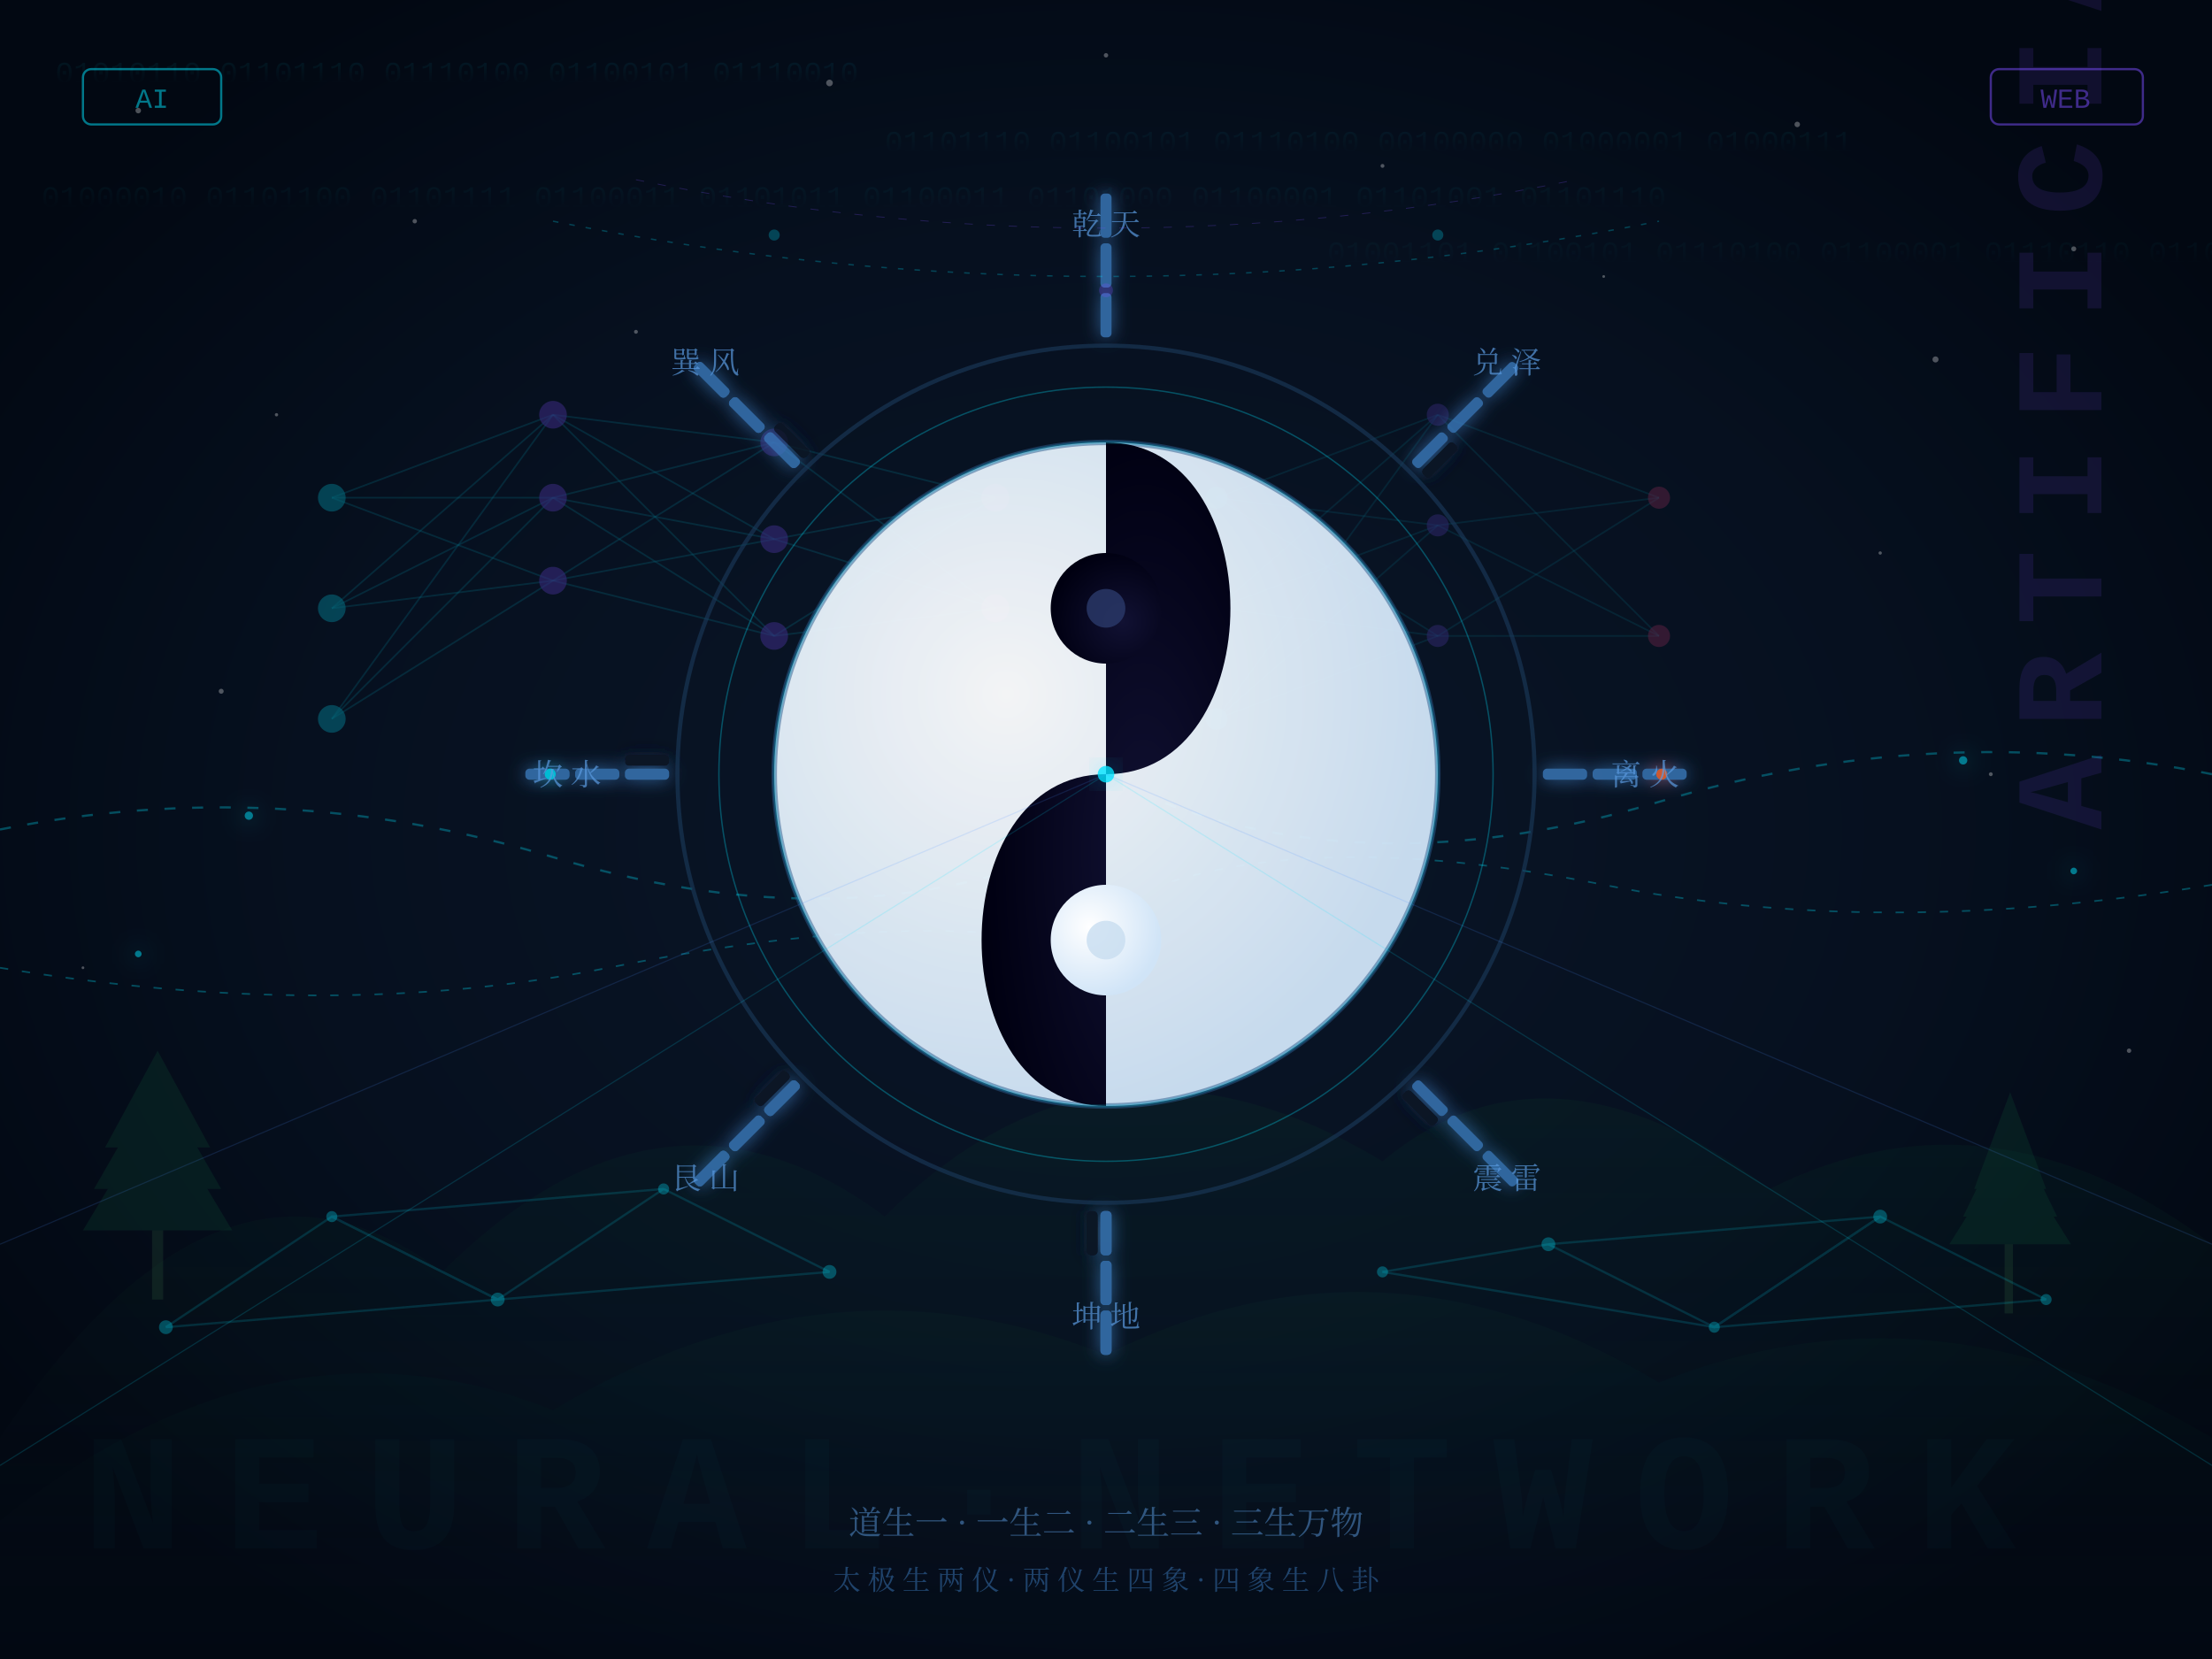
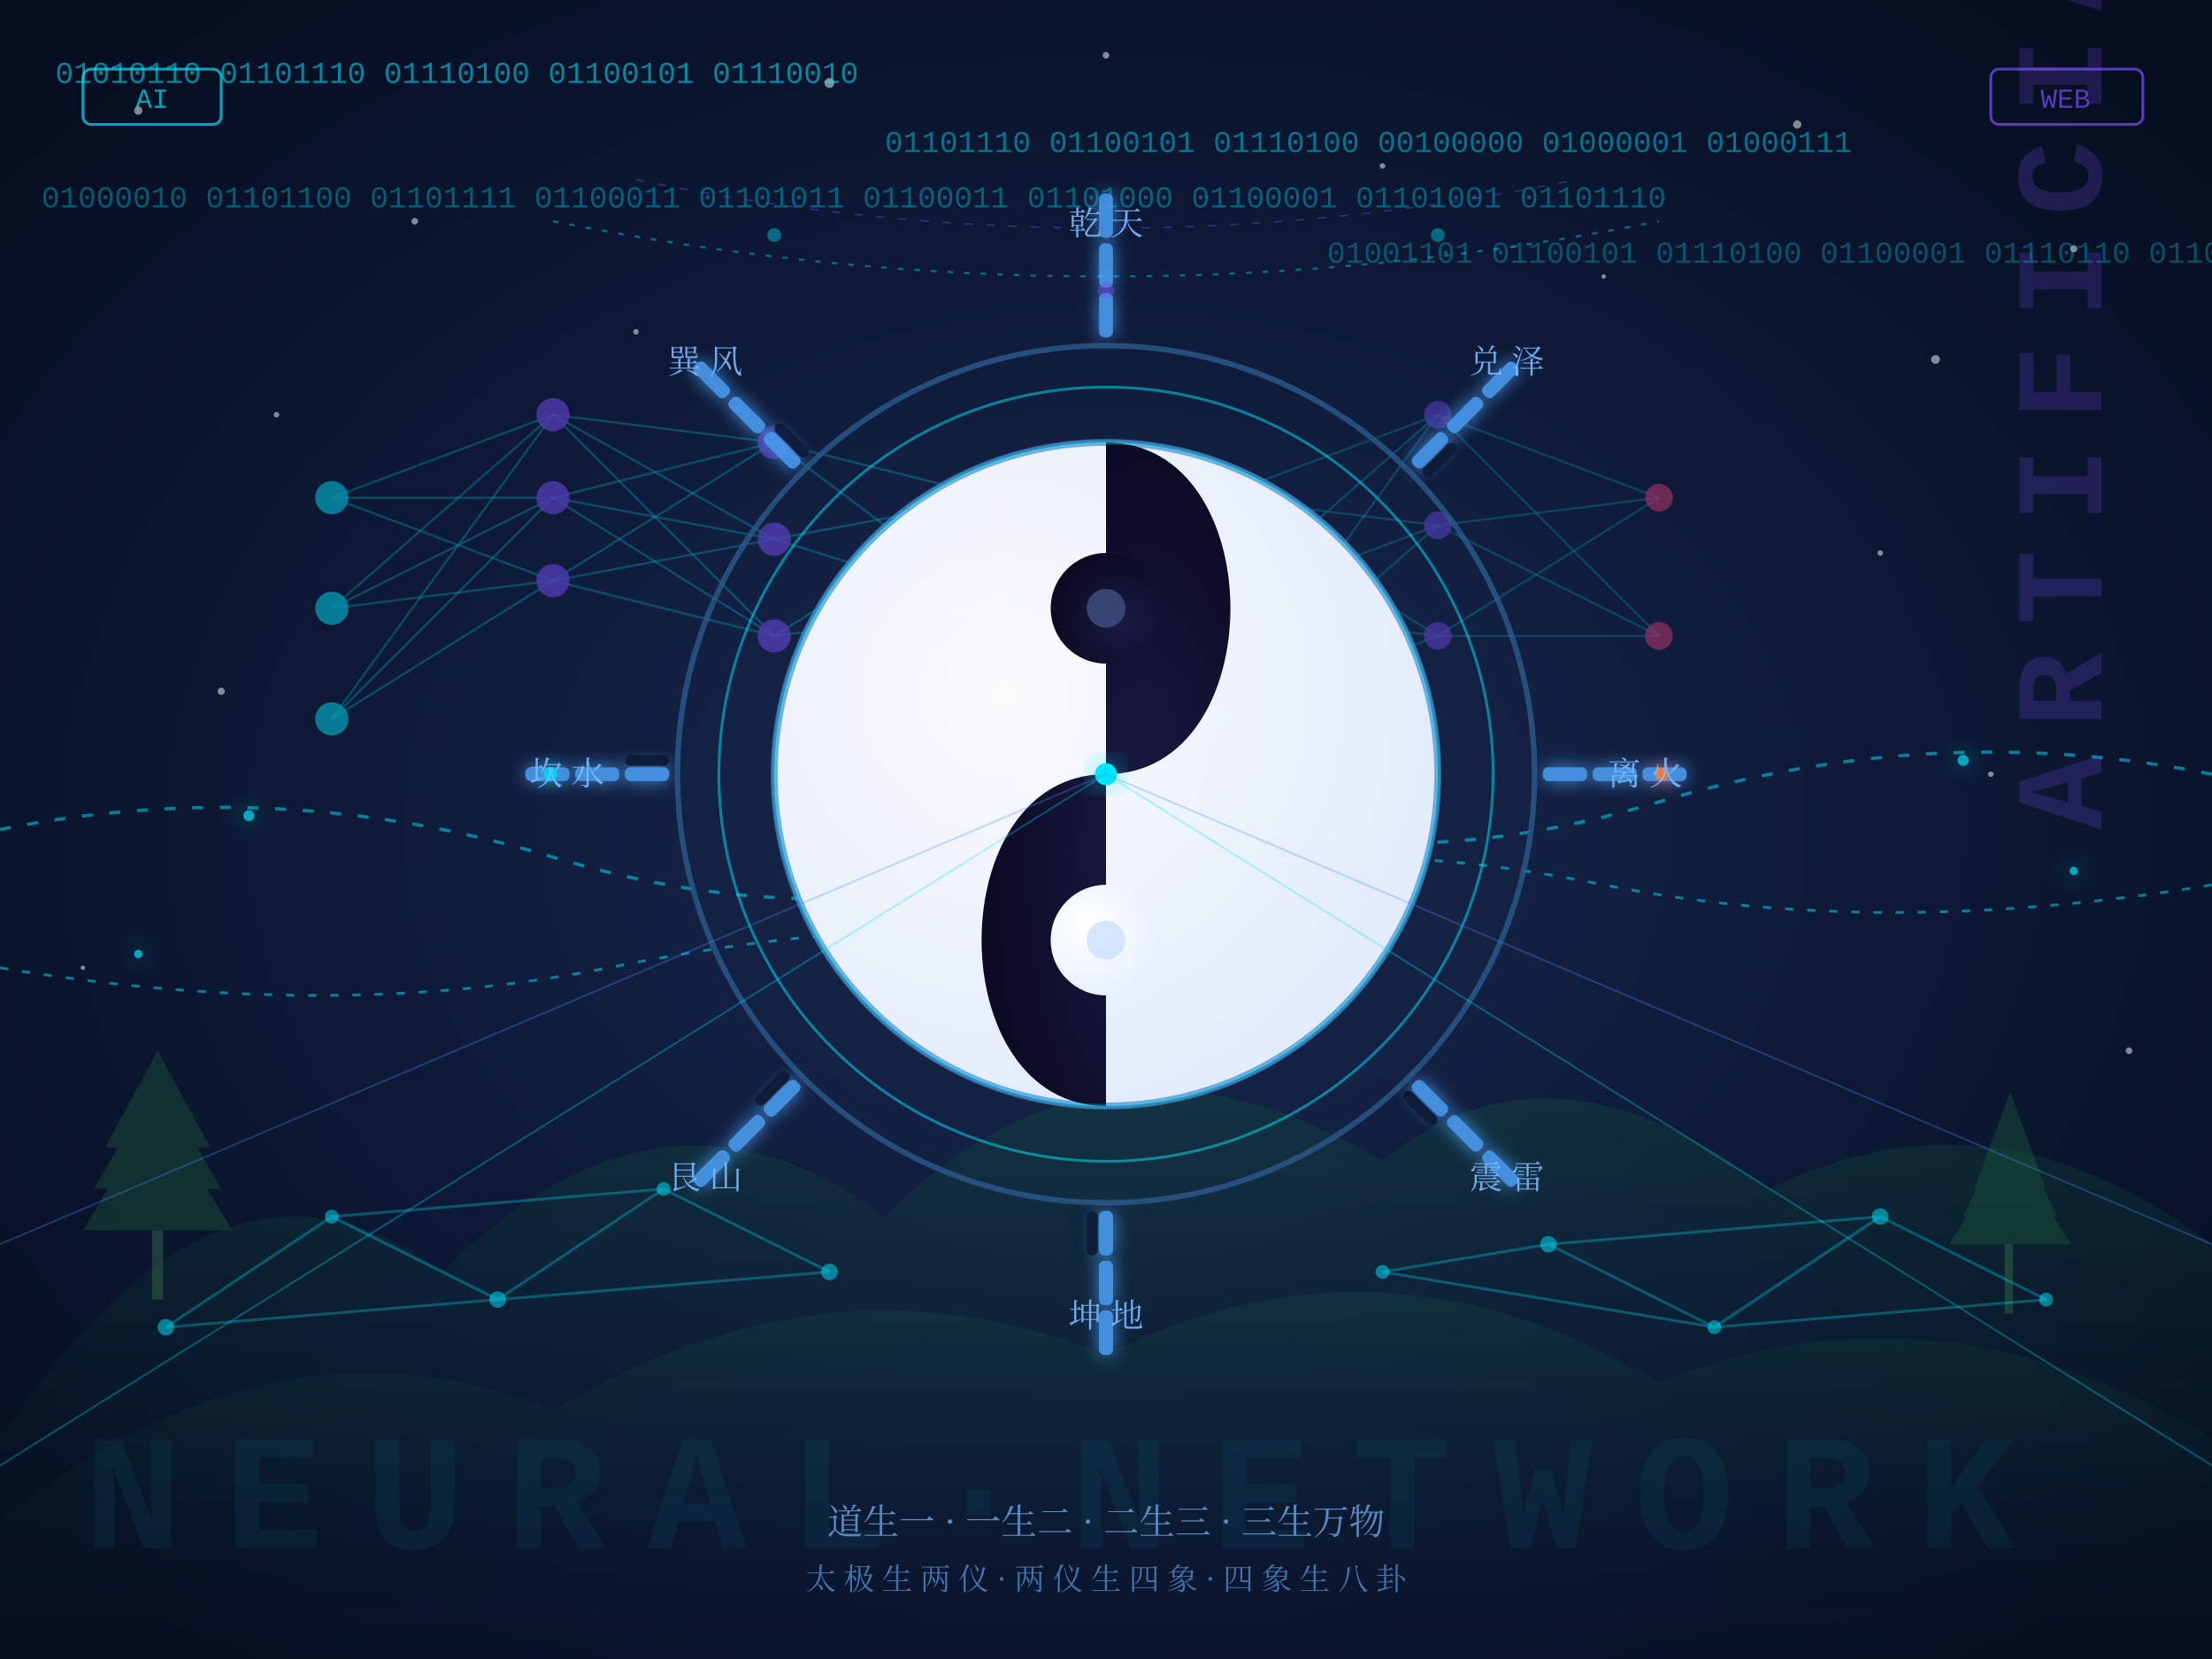
<svg xmlns="http://www.w3.org/2000/svg" viewBox="0 0 800 600" width="800" height="600">
  <defs>
-     <radialGradient id="bgGrad" cx="50%" cy="50%" r="60%">
-       <stop offset="0%" stop-color="#0a1628" />
-       <stop offset="60%" stop-color="#06101f" />
-       <stop offset="100%" stop-color="#020812" />
+     <radialGradient id="bgGrad" cx="50%" cy="50%" r="65%">
+       <stop offset="0%" stop-color="#1a2a50" />
+       <stop offset="50%" stop-color="#0e1a38" />
+       <stop offset="100%" stop-color="#060e20" />
    </radialGradient>
    <radialGradient id="yangGrad" cx="35%" cy="38%" r="65%">
      <stop offset="0%" stop-color="#ffffff" />
-       <stop offset="100%" stop-color="#d0e4f7" />
+       <stop offset="100%" stop-color="#e8f0ff" />
    </radialGradient>
    <radialGradient id="yinGrad" cx="65%" cy="62%" r="65%">
-       <stop offset="0%" stop-color="#111133" />
-       <stop offset="100%" stop-color="#000011" />
+       <stop offset="0%" stop-color="#1a1a44" />
+       <stop offset="100%" stop-color="#0a0a22" />
    </radialGradient>
    <filter id="glow" x="-50%" y="-50%" width="200%" height="200%">
      <feGaussianBlur stdDeviation="3" result="blur" />
      <feMerge>
        <feMergeNode in="blur" />
        <feMergeNode in="SourceGraphic" />
      </feMerge>
    </filter>
    <filter id="glowStrong" x="-50%" y="-50%" width="200%" height="200%">
      <feGaussianBlur stdDeviation="6" result="blur" />
      <feMerge>
        <feMergeNode in="blur" />
        <feMergeNode in="SourceGraphic" />
      </feMerge>
    </filter>
    <filter id="nodeGlow" x="-100%" y="-100%" width="300%" height="300%">
      <feGaussianBlur stdDeviation="4" result="blur" />
      <feMerge>
        <feMergeNode in="blur" />
        <feMergeNode in="SourceGraphic" />
      </feMerge>
    </filter>
    <g id="taiji">
-       <circle cx="0" cy="0" r="155" fill="none" stroke="#1a3a5c" stroke-width="1.5" opacity="0.6" />
-       <circle cx="0" cy="0" r="120" fill="url(#yangGrad)" opacity="0.95" />
-       <circle cx="0" cy="0" r="120" fill="none" stroke="#2a5a8c" stroke-width="2" opacity="0.5" />
+       <circle cx="0" cy="0" r="155" fill="none" stroke="#2a5a8c" stroke-width="2" opacity="0.8" />
+       <circle cx="0" cy="0" r="120" fill="url(#yangGrad)" opacity="0.98" />
+       <circle cx="0" cy="0" r="120" fill="none" stroke="#4a8acc" stroke-width="2.5" opacity="0.7" />
      <path d="M0,-120 C60,-120 60,0 0,0 C-60,0 -60,120 0,120" fill="url(#yinGrad)" />
      <circle cx="0" cy="60" r="20" fill="url(#yangGrad)" />
      <circle cx="0" cy="-60" r="20" fill="url(#yinGrad)" />
-       <circle cx="0" cy="-60" r="7" fill="#2a3a6a" opacity="0.8" />
-       <circle cx="0" cy="60" r="7" fill="#c8ddf0" opacity="0.8" />
+       <circle cx="0" cy="-60" r="7" fill="#3a4a7a" opacity="0.9" />
+       <circle cx="0" cy="60" r="7" fill="#d0e4ff" opacity="0.9" />
    </g>
    <g id="trigram">
-       <rect x="-2" y="-40" width="4" height="16" rx="1.5" />
-       <rect x="-2" y="-22" width="4" height="16" rx="1.5" />
-       <rect x="-2" y="-4" width="4" height="16" rx="1.5" />
+       <rect x="-2.5" y="-40" width="5" height="16" rx="2" />
+       <rect x="-2.5" y="-22" width="5" height="16" rx="2" />
+       <rect x="-2.5" y="-4" width="5" height="16" rx="2" />
    </g>
    <g id="trigramBroken">
-       <rect x="-2" y="-40" width="4" height="16" rx="1.5" />
-       <rect x="-2" y="-22" width="4" height="16" rx="1.5" />
-       <rect x="-2" y="-4" width="4" height="16" rx="1.5" />
-       <rect x="3" y="-4" width="4" height="16" rx="1.5" fill="#0a1628" />
+       <rect x="-2.5" y="-40" width="5" height="16" rx="2" />
+       <rect x="-2.5" y="-22" width="5" height="16" rx="2" />
+       <rect x="-2.5" y="-4" width="5" height="16" rx="2" />
+       <rect x="3" y="-4" width="4" height="16" rx="2" fill="#0e1a38" />
    </g>
    <linearGradient id="netGrad1" x1="0%" y1="0%" x2="100%" y2="100%">
      <stop offset="0%" stop-color="#00e5ff" stop-opacity="0.1" />
      <stop offset="50%" stop-color="#00e5ff" stop-opacity="0.4" />
      <stop offset="100%" stop-color="#00e5ff" stop-opacity="0.1" />
    </linearGradient>
    <linearGradient id="dataFlow" x1="0%" y1="0%" x2="100%" y2="0%">
      <stop offset="0%" stop-color="#00e5ff" stop-opacity="0" />
      <stop offset="50%" stop-color="#00e5ff" stop-opacity="0.8" />
      <stop offset="100%" stop-color="#00e5ff" stop-opacity="0" />
    </linearGradient>
    <linearGradient id="mountain1" x1="0" y1="0" x2="0" y2="1">
-       <stop offset="0%" stop-color="#0a3d2a" stop-opacity="0.6" />
-       <stop offset="100%" stop-color="#06101f" stop-opacity="0" />
+       <stop offset="0%" stop-color="#0d5a3a" stop-opacity="0.7" />
+       <stop offset="100%" stop-color="#0e1a38" stop-opacity="0" />
    </linearGradient>
    <linearGradient id="mountain2" x1="0" y1="0" x2="0" y2="1">
-       <stop offset="0%" stop-color="#0d4a33" stop-opacity="0.4" />
-       <stop offset="100%" stop-color="#06101f" stop-opacity="0" />
+       <stop offset="0%" stop-color="#0f6a45" stop-opacity="0.5" />
+       <stop offset="100%" stop-color="#0e1a38" stop-opacity="0" />
    </linearGradient>
    <linearGradient id="binaryGrad" x1="0" y1="0" x2="0" y2="1">
      <stop offset="0%" stop-color="#00e5ff" stop-opacity="0.15" />
      <stop offset="100%" stop-color="#00e5ff" stop-opacity="0" />
    </linearGradient>
  </defs>
  <rect width="800" height="600" fill="url(#bgGrad)" />
-   <g fill="#ffffff" opacity="0.3">
-     <circle cx="50" cy="40" r="1" />
-     <circle cx="150" cy="80" r="0.8" />
-     <circle cx="300" cy="30" r="1.2" />
-     <circle cx="500" cy="60" r="0.7" />
-     <circle cx="650" cy="45" r="1" />
-     <circle cx="750" cy="90" r="0.9" />
-     <circle cx="100" cy="150" r="0.6" />
-     <circle cx="700" cy="130" r="1.1" />
-     <circle cx="400" cy="20" r="0.8" />
-     <circle cx="580" cy="100" r="0.5" />
-     <circle cx="230" cy="120" r="0.7" />
-     <circle cx="680" cy="200" r="0.6" />
-     <circle cx="80" cy="250" r="0.9" />
-     <circle cx="720" cy="280" r="0.7" />
-     <circle cx="30" cy="350" r="0.5" />
-     <circle cx="770" cy="380" r="0.8" />
-   </g>
-   <g opacity="0.3">
+   <g fill="#ffffff" opacity="0.5">
+     <circle cx="50" cy="40" r="1.5" />
+     <circle cx="150" cy="80" r="1.2" />
+     <circle cx="300" cy="30" r="1.8" />
+     <circle cx="500" cy="60" r="1" />
+     <circle cx="650" cy="45" r="1.5" />
+     <circle cx="750" cy="90" r="1.3" />
+     <circle cx="100" cy="150" r="1" />
+     <circle cx="700" cy="130" r="1.6" />
+     <circle cx="400" cy="20" r="1.2" />
+     <circle cx="580" cy="100" r="0.8" />
+     <circle cx="230" cy="120" r="1" />
+     <circle cx="680" cy="200" r="1" />
+     <circle cx="80" cy="250" r="1.3" />
+     <circle cx="720" cy="280" r="1" />
+     <circle cx="30" cy="350" r="0.8" />
+     <circle cx="770" cy="380" r="1.2" />
+   </g>
+   <g opacity="0.45">
    <path d="M0,520 Q80,400 160,460 Q240,380 320,440 Q400,360 500,420 Q560,370 640,430 Q720,390 800,450 L800,600 L0,600 Z" fill="url(#mountain1)" />
    <path d="M0,550 Q100,470 200,510 Q300,450 400,490 Q500,440 600,500 Q700,460 800,520 L800,600 L0,600 Z" fill="url(#mountain2)" />
  </g>
-   <g opacity="0.25">
-     <rect x="55" y="430" width="4" height="40" fill="#2a5a3a" />
-     <polygon points="57,400 30,445 84,445" fill="#0d4a33" />
-     <polygon points="57,390 34,430 80,430" fill="#0d4a33" />
-     <polygon points="57,380 38,415 76,415" fill="#0d4a33" />
-     <rect x="725" y="440" width="3" height="35" fill="#2a5a3a" />
-     <polygon points="727,415 705,450 749,450" fill="#0d4a33" />
-     <polygon points="727,405 710,440 744,440" fill="#0d4a33" />
-     <polygon points="727,395 714,430 740,430" fill="#0d4a33" />
-   </g>
-   <g font-family="'Courier New', monospace" font-size="11" fill="url(#binaryGrad)">
-     <text x="20" y="30" opacity="0.4">01010110 01101110 01110100 01100101 01110010</text>
-     <text x="320" y="55" opacity="0.3">01101110 01100101 01110100 00100000 01000001 01000111</text>
-     <text x="15" y="75" opacity="0.25">01000010 01101100 01101111 01100011 01101011 01100011 01101000 01100001 01101001 01101110</text>
-     <text x="480" y="95" opacity="0.2">01001101 01100101 01110100 01100001 01110110 01100101 01110010 01110011 01100101</text>
-   </g>
-   <g stroke="#00e5ff" stroke-width="0.8" fill="none" opacity="0.15">
+   <g opacity="0.4">
+     <rect x="55" y="430" width="4" height="40" fill="#3a7a4a" />
+     <polygon points="57,400 30,445 84,445" fill="#1a5a3a" />
+     <polygon points="57,390 34,430 80,430" fill="#1a5a3a" />
+     <polygon points="57,380 38,415 76,415" fill="#1a5a3a" />
+     <rect x="725" y="440" width="3" height="35" fill="#3a7a4a" />
+     <polygon points="727,415 705,450 749,450" fill="#1a5a3a" />
+     <polygon points="727,405 710,440 744,440" fill="#1a5a3a" />
+     <polygon points="727,395 714,430 740,430" fill="#1a5a3a" />
+   </g>
+   <g font-family="'Courier New', monospace" font-size="11" fill="#00e5ff">
+     <text x="20" y="30" opacity="0.55">01010110 01101110 01110100 01100101 01110010</text>
+     <text x="320" y="55" opacity="0.45">01101110 01100101 01110100 00100000 01000001 01000111</text>
+     <text x="15" y="75" opacity="0.35">01000010 01101100 01101111 01100011 01101011 01100011 01101000 01100001 01101001 01101110</text>
+     <text x="480" y="95" opacity="0.3">01001101 01100101 01110100 01100001 01110110 01100101 01110010 01110011 01100101</text>
+   </g>
+   <g stroke="#00e5ff" stroke-width="1" fill="none" opacity="0.3">
    <path d="M60,480 L120,440 L180,470 L240,430" />
    <path d="M60,480 L180,470" />
    <path d="M120,440 L240,430" />
    <path d="M120,440 L180,470" />
    <path d="M240,430 L300,460" />
    <path d="M180,470 L300,460" />
    <path d="M560,450 L620,480 L680,440 L740,470" />
    <path d="M560,450 L680,440" />
    <path d="M620,480 L740,470" />
    <path d="M620,480 L680,440" />
    <path d="M500,460 L560,450" />
    <path d="M500,460 L620,480" />
  </g>
-   <g fill="#00e5ff" opacity="0.3">
-     <circle cx="60" cy="480" r="2.5" />
-     <circle cx="120" cy="440" r="2" />
-     <circle cx="180" cy="470" r="2.5" />
-     <circle cx="240" cy="430" r="2" />
-     <circle cx="300" cy="460" r="2.5" />
-     <circle cx="500" cy="460" r="2" />
-     <circle cx="560" cy="450" r="2.5" />
-     <circle cx="620" cy="480" r="2" />
-     <circle cx="680" cy="440" r="2.5" />
-     <circle cx="740" cy="470" r="2" />
-   </g>
-   <g opacity="0.4">
-     <g stroke="#00e5ff" stroke-width="0.6" stroke-opacity="0.3" fill="none">
+   <g fill="#00e5ff" opacity="0.5">
+     <circle cx="60" cy="480" r="3" />
+     <circle cx="120" cy="440" r="2.5" />
+     <circle cx="180" cy="470" r="3" />
+     <circle cx="240" cy="430" r="2.5" />
+     <circle cx="300" cy="460" r="3" />
+     <circle cx="500" cy="460" r="2.5" />
+     <circle cx="560" cy="450" r="3" />
+     <circle cx="620" cy="480" r="2.5" />
+     <circle cx="680" cy="440" r="3" />
+     <circle cx="740" cy="470" r="2.5" />
+   </g>
+   <g opacity="0.6">
+     <g stroke="#00e5ff" stroke-width="0.8" stroke-opacity="0.4" fill="none">
      <line x1="120" y1="180" x2="200" y2="150" />
      <line x1="120" y1="180" x2="200" y2="180" />
      <line x1="120" y1="180" x2="200" y2="210" />
      <line x1="120" y1="220" x2="200" y2="150" />
      <line x1="120" y1="220" x2="200" y2="180" />
      <line x1="120" y1="220" x2="200" y2="210" />
      <line x1="120" y1="260" x2="200" y2="150" />
      <line x1="120" y1="260" x2="200" y2="180" />
      <line x1="120" y1="260" x2="200" y2="210" />
      <line x1="200" y1="150" x2="280" y2="160" />
      <line x1="200" y1="150" x2="280" y2="195" />
      <line x1="200" y1="150" x2="280" y2="230" />
      <line x1="200" y1="180" x2="280" y2="160" />
      <line x1="200" y1="180" x2="280" y2="195" />
      <line x1="200" y1="180" x2="280" y2="230" />
      <line x1="200" y1="210" x2="280" y2="160" />
      <line x1="200" y1="210" x2="280" y2="195" />
      <line x1="200" y1="210" x2="280" y2="230" />
      <line x1="280" y1="160" x2="360" y2="180" />
      <line x1="280" y1="160" x2="360" y2="220" />
      <line x1="280" y1="195" x2="360" y2="180" />
      <line x1="280" y1="195" x2="360" y2="220" />
      <line x1="280" y1="230" x2="360" y2="180" />
      <line x1="280" y1="230" x2="360" y2="220" />
    </g>
    <g>
-       <circle cx="120" cy="180" r="5" fill="#00e5ff" opacity="0.6" />
-       <circle cx="120" cy="220" r="5" fill="#00e5ff" opacity="0.6" />
-       <circle cx="120" cy="260" r="5" fill="#00e5ff" opacity="0.6" />
-       <circle cx="200" cy="150" r="5" fill="#7c4dff" opacity="0.6" />
-       <circle cx="200" cy="180" r="5" fill="#7c4dff" opacity="0.6" />
-       <circle cx="200" cy="210" r="5" fill="#7c4dff" opacity="0.6" />
-       <circle cx="280" cy="160" r="5" fill="#7c4dff" opacity="0.6" />
-       <circle cx="280" cy="195" r="5" fill="#7c4dff" opacity="0.6" />
-       <circle cx="280" cy="230" r="5" fill="#7c4dff" opacity="0.6" />
-       <circle cx="360" cy="180" r="5" fill="#ff4081" opacity="0.6" />
-       <circle cx="360" cy="220" r="5" fill="#ff4081" opacity="0.6" />
-     </g>
-   </g>
-   <g opacity="0.35">
-     <g stroke="#00e5ff" stroke-width="0.6" stroke-opacity="0.25" fill="none">
+       <circle cx="120" cy="180" r="6" fill="#00e5ff" opacity="0.8" />
+       <circle cx="120" cy="220" r="6" fill="#00e5ff" opacity="0.8" />
+       <circle cx="120" cy="260" r="6" fill="#00e5ff" opacity="0.8" />
+       <circle cx="200" cy="150" r="6" fill="#7c4dff" opacity="0.8" />
+       <circle cx="200" cy="180" r="6" fill="#7c4dff" opacity="0.8" />
+       <circle cx="200" cy="210" r="6" fill="#7c4dff" opacity="0.8" />
+       <circle cx="280" cy="160" r="6" fill="#7c4dff" opacity="0.8" />
+       <circle cx="280" cy="195" r="6" fill="#7c4dff" opacity="0.8" />
+       <circle cx="280" cy="230" r="6" fill="#7c4dff" opacity="0.8" />
+       <circle cx="360" cy="180" r="6" fill="#ff4081" opacity="0.8" />
+       <circle cx="360" cy="220" r="6" fill="#ff4081" opacity="0.8" />
+     </g>
+   </g>
+   <g opacity="0.55">
+     <g stroke="#00e5ff" stroke-width="0.8" stroke-opacity="0.35" fill="none">
      <line x1="440" y1="180" x2="520" y2="150" />
      <line x1="440" y1="180" x2="520" y2="190" />
      <line x1="440" y1="180" x2="520" y2="230" />
      <line x1="440" y1="220" x2="520" y2="150" />
      <line x1="440" y1="220" x2="520" y2="190" />
      <line x1="440" y1="220" x2="520" y2="230" />
      <line x1="440" y1="260" x2="520" y2="150" />
      <line x1="440" y1="260" x2="520" y2="190" />
      <line x1="440" y1="260" x2="520" y2="230" />
      <line x1="520" y1="150" x2="600" y2="180" />
      <line x1="520" y1="150" x2="600" y2="230" />
      <line x1="520" y1="190" x2="600" y2="180" />
      <line x1="520" y1="190" x2="600" y2="230" />
      <line x1="520" y1="230" x2="600" y2="180" />
      <line x1="520" y1="230" x2="600" y2="230" />
    </g>
    <g>
-       <circle cx="440" cy="180" r="4" fill="#00e5ff" opacity="0.5" />
-       <circle cx="440" cy="220" r="4" fill="#00e5ff" opacity="0.5" />
-       <circle cx="440" cy="260" r="4" fill="#00e5ff" opacity="0.5" />
-       <circle cx="520" cy="150" r="4" fill="#7c4dff" opacity="0.5" />
-       <circle cx="520" cy="190" r="4" fill="#7c4dff" opacity="0.5" />
-       <circle cx="520" cy="230" r="4" fill="#7c4dff" opacity="0.5" />
-       <circle cx="600" cy="180" r="4" fill="#ff4081" opacity="0.5" />
-       <circle cx="600" cy="230" r="4" fill="#ff4081" opacity="0.5" />
-     </g>
-   </g>
-   <g stroke="#00e5ff" fill="none" opacity="0.3">
-     <path d="M0,300 Q100,280 200,310 Q300,340 380,310" stroke-width="0.8" stroke-dasharray="4,6" />
-     <path d="M800,280 Q700,260 600,290 Q500,320 420,290" stroke-width="0.8" stroke-dasharray="4,6" />
-     <path d="M0,350 Q120,370 220,350 Q320,330 380,340" stroke-width="0.6" stroke-dasharray="3,5" />
-     <path d="M800,320 Q680,340 580,320 Q480,300 420,320" stroke-width="0.6" stroke-dasharray="3,5" />
-   </g>
-   <g fill="#00e5ff" filter="url(#nodeGlow)" opacity="0.5">
-     <circle cx="90" cy="295" r="1.5">
+       <circle cx="440" cy="180" r="5" fill="#00e5ff" opacity="0.7" />
+       <circle cx="440" cy="220" r="5" fill="#00e5ff" opacity="0.7" />
+       <circle cx="440" cy="260" r="5" fill="#00e5ff" opacity="0.7" />
+       <circle cx="520" cy="150" r="5" fill="#7c4dff" opacity="0.7" />
+       <circle cx="520" cy="190" r="5" fill="#7c4dff" opacity="0.7" />
+       <circle cx="520" cy="230" r="5" fill="#7c4dff" opacity="0.7" />
+       <circle cx="600" cy="180" r="5" fill="#ff4081" opacity="0.7" />
+       <circle cx="600" cy="230" r="5" fill="#ff4081" opacity="0.7" />
+     </g>
+   </g>
+   <g stroke="#00e5ff" fill="none" opacity="0.5">
+     <path d="M0,300 Q100,280 200,310 Q300,340 380,310" stroke-width="1.2" stroke-dasharray="4,6" />
+     <path d="M800,280 Q700,260 600,290 Q500,320 420,290" stroke-width="1.2" stroke-dasharray="4,6" />
+     <path d="M0,350 Q120,370 220,350 Q320,330 380,340" stroke-width="1" stroke-dasharray="3,5" />
+     <path d="M800,320 Q680,340 580,320 Q480,300 420,320" stroke-width="1" stroke-dasharray="3,5" />
+   </g>
+   <g fill="#00e5ff" filter="url(#nodeGlow)" opacity="0.7">
+     <circle cx="90" cy="295" r="2">
      <animate attributeName="cx" values="90;380" dur="4s" repeatCount="indefinite" />
-       <animate attributeName="opacity" values="0.8;0.2" dur="4s" repeatCount="indefinite" />
-     </circle>
-     <circle cx="710" cy="275" r="1.5">
+       <animate attributeName="opacity" values="0.9;0.3" dur="4s" repeatCount="indefinite" />
+     </circle>
+     <circle cx="710" cy="275" r="2">
      <animate attributeName="cx" values="710;420" dur="4s" repeatCount="indefinite" />
-       <animate attributeName="opacity" values="0.8;0.2" dur="4s" repeatCount="indefinite" />
-     </circle>
-     <circle cx="50" cy="345" r="1.2">
+       <animate attributeName="opacity" values="0.9;0.3" dur="4s" repeatCount="indefinite" />
+     </circle>
+     <circle cx="50" cy="345" r="1.5">
      <animate attributeName="cx" values="50;385" dur="5s" repeatCount="indefinite" />
-       <animate attributeName="opacity" values="0.6;0.1" dur="5s" repeatCount="indefinite" />
-     </circle>
-     <circle cx="750" cy="315" r="1.2">
+       <animate attributeName="opacity" values="0.7;0.15" dur="5s" repeatCount="indefinite" />
+     </circle>
+     <circle cx="750" cy="315" r="1.5">
      <animate attributeName="cx" values="750;415" dur="5s" repeatCount="indefinite" />
-       <animate attributeName="opacity" values="0.6;0.1" dur="5s" repeatCount="indefinite" />
+       <animate attributeName="opacity" values="0.7;0.15" dur="5s" repeatCount="indefinite" />
    </circle>
  </g>
  <g transform="translate(400, 280)">
-     <g fill="#3a7abd" opacity="0.8" filter="url(#glow)">
+     <g fill="#4a9aef" opacity="0.9" filter="url(#glow)">
      <g transform="translate(0,-170)">
        <use href="#trigram" />
      </g>
      <g transform="translate(120,-120) rotate(45)">
        <use href="#trigramBroken" />
      </g>
      <g transform="translate(170,0) rotate(90)">
        <use href="#trigram" />
-         <circle cx="0" cy="-31" r="2" fill="#ff6b35" />
+         <circle cx="0" cy="-31" r="2.5" fill="#ff8844" />
      </g>
      <g transform="translate(120,120) rotate(135)">
        <use href="#trigramBroken" />
      </g>
      <g transform="translate(0,170) rotate(180)">
        <use href="#trigramBroken" />
        <use href="#trigramBroken" />
      </g>
      <g transform="translate(-120,120) rotate(225)">
        <use href="#trigram" />
        <use href="#trigramBroken" />
      </g>
      <g transform="translate(-170,0) rotate(270)">
        <use href="#trigramBroken" />
-         <circle cx="0" cy="-31" r="2" fill="#00e5ff" />
+         <circle cx="0" cy="-31" r="2.5" fill="#00e5ff" />
      </g>
      <g transform="translate(-120,-120) rotate(315)">
        <use href="#trigramBroken" />
        <use href="#trigram" />
      </g>
    </g>
-     <g font-family="'SimSun', 'Noto Serif CJK SC', serif" font-size="11" fill="#5a9adf" opacity="0.7" text-anchor="middle">
+     <g font-family="'SimSun', 'Noto Serif CJK SC', serif" font-size="12" fill="#7ab8ff" opacity="0.9" text-anchor="middle">
      <text x="0" y="-195">乾 天</text>
      <text x="145" y="-145">兑 泽</text>
      <text x="195" y="4">离 火</text>
      <text x="145" y="150">震 雷</text>
      <text x="0" y="200">坤 地</text>
      <text x="-145" y="150">艮 山</text>
      <text x="-195" y="4">坎 水</text>
      <text x="-145" y="-145">巽 风</text>
    </g>
-     <circle cx="0" cy="0" r="140" fill="none" stroke="#00e5ff" stroke-width="0.5" opacity="0.3">
-       <animate attributeName="opacity" values="0.3;0.6;0.3" dur="3s" repeatCount="indefinite" />
+     <circle cx="0" cy="0" r="140" fill="none" stroke="#00e5ff" stroke-width="1" opacity="0.5">
+       <animate attributeName="opacity" values="0.4;0.8;0.4" dur="3s" repeatCount="indefinite" />
    </circle>
    <use href="#taiji" />
-     <circle cx="0" cy="0" r="120" fill="none" stroke="#00e5ff" stroke-width="1" opacity="0.2">
-       <animate attributeName="r" values="120;125;120" dur="4s" repeatCount="indefinite" />
-       <animate attributeName="opacity" values="0.2;0.5;0.2" dur="4s" repeatCount="indefinite" />
-     </circle>
-     <circle cx="0" cy="0" r="3" fill="#00e5ff" filter="url(#glowStrong)" opacity="0.8">
-       <animate attributeName="r" values="2;5;2" dur="2s" repeatCount="indefinite" />
-       <animate attributeName="opacity" values="0.5;1;0.5" dur="2s" repeatCount="indefinite" />
-     </circle>
-   </g>
-   <g opacity="0.25">
-     <path d="M200,80 Q400,120 600,80" fill="none" stroke="#00e5ff" stroke-width="0.5" stroke-dasharray="2,4">
+     <circle cx="0" cy="0" r="120" fill="none" stroke="#00e5ff" stroke-width="1.5" opacity="0.3">
+       <animate attributeName="r" values="120;126;120" dur="4s" repeatCount="indefinite" />
+       <animate attributeName="opacity" values="0.3;0.6;0.3" dur="4s" repeatCount="indefinite" />
+     </circle>
+     <circle cx="0" cy="0" r="4" fill="#00e5ff" filter="url(#glowStrong)" opacity="1">
+       <animate attributeName="r" values="3;6;3" dur="2s" repeatCount="indefinite" />
+       <animate attributeName="opacity" values="0.6;1;0.6" dur="2s" repeatCount="indefinite" />
+     </circle>
+   </g>
+   <g opacity="0.4">
+     <path d="M200,80 Q400,120 600,80" fill="none" stroke="#00e5ff" stroke-width="0.8" stroke-dasharray="2,4">
      <animate attributeName="stroke-dashoffset" values="0;-30" dur="2s" repeatCount="indefinite" />
    </path>
-     <path d="M230,65 Q400,100 570,65" fill="none" stroke="#7c4dff" stroke-width="0.3" stroke-dasharray="3,5">
+     <path d="M230,65 Q400,100 570,65" fill="none" stroke="#7c4dff" stroke-width="0.5" stroke-dasharray="3,5">
      <animate attributeName="stroke-dashoffset" values="0;-40" dur="3s" repeatCount="indefinite" />
    </path>
-     <circle cx="280" cy="85" r="2" fill="#00e5ff">
-       <animate attributeName="opacity" values="0.3;0.8;0.3" dur="2s" repeatCount="indefinite" />
-     </circle>
-     <circle cx="400" cy="105" r="2.5" fill="#7c4dff">
-       <animate attributeName="opacity" values="0.5;1;0.5" dur="2.5s" repeatCount="indefinite" />
-     </circle>
-     <circle cx="520" cy="85" r="2" fill="#00e5ff">
-       <animate attributeName="opacity" values="0.3;0.8;0.3" dur="1.8s" repeatCount="indefinite" />
-     </circle>
-   </g>
-   <g font-family="'Courier New', monospace" fill="#00e5ff" opacity="0.15" font-size="60" font-weight="bold" letter-spacing="15">
-     <text x="30" y="560" opacity="0.12">NEURAL·NETWORK</text>
-   </g>
-   <g font-family="'Courier New', monospace" fill="#7c4dff" opacity="0.12" font-size="45" font-weight="bold" letter-spacing="10" transform="rotate(-90, 760, 300)">
+     <circle cx="280" cy="85" r="2.5" fill="#00e5ff">
+       <animate attributeName="opacity" values="0.4;1;0.4" dur="2s" repeatCount="indefinite" />
+     </circle>
+     <circle cx="400" cy="105" r="3" fill="#7c4dff">
+       <animate attributeName="opacity" values="0.6;1;0.6" dur="2.5s" repeatCount="indefinite" />
+     </circle>
+     <circle cx="520" cy="85" r="2.5" fill="#00e5ff">
+       <animate attributeName="opacity" values="0.4;1;0.4" dur="1.8s" repeatCount="indefinite" />
+     </circle>
+   </g>
+   <g font-family="'Courier New', monospace" fill="#00e5ff" opacity="0.25" font-size="60" font-weight="bold" letter-spacing="15">
+     <text x="30" y="560" opacity="0.2">NEURAL·NETWORK</text>
+   </g>
+   <g font-family="'Courier New', monospace" fill="#7c4dff" opacity="0.2" font-size="45" font-weight="bold" letter-spacing="10" transform="rotate(-90, 760, 300)">
    <text x="760" y="300">ARTIFICIAL·INTELLIGENCE</text>
  </g>
-   <g transform="translate(30, 25)" opacity="0.5">
-     <rect x="0" y="0" width="50" height="20" rx="3" fill="none" stroke="#00e5ff" stroke-width="0.8" />
+   <g transform="translate(30, 25)" opacity="0.7">
+     <rect x="0" y="0" width="50" height="20" rx="3" fill="none" stroke="#00e5ff" stroke-width="1" />
    <text x="25" y="14" font-family="'Courier New', monospace" font-size="10" fill="#00e5ff" text-anchor="middle">AI</text>
  </g>
-   <g transform="translate(720, 25)" opacity="0.5">
-     <rect x="0" y="0" width="55" height="20" rx="3" fill="none" stroke="#7c4dff" stroke-width="0.8" />
+   <g transform="translate(720, 25)" opacity="0.7">
+     <rect x="0" y="0" width="55" height="20" rx="3" fill="none" stroke="#7c4dff" stroke-width="1" />
    <text x="27" y="14" font-family="'Courier New', monospace" font-size="10" fill="#7c4dff" text-anchor="middle">WEB</text>
  </g>
-   <g font-family="'SimSun', 'Noto Serif CJK SC', 'Microsoft YaHei', serif" text-anchor="middle" opacity="0.5">
-     <text x="400" y="555" font-size="12" fill="#5a9adf">道生一 · 一生二 · 二生三 · 三生万物</text>
-     <text x="400" y="575" font-size="10" fill="#3a7abd">
+   <g font-family="'SimSun', 'Noto Serif CJK SC', 'Microsoft YaHei', serif" text-anchor="middle" opacity="0.7">
+     <text x="400" y="555" font-size="13" fill="#7ab8ff">道生一 · 一生二 · 二生三 · 三生万物</text>
+     <text x="400" y="575" font-size="11" fill="#5a9adf">
      <tspan>太 极 生 两 仪 · 两 仪 生 四 象 · 四 象 生 八 卦</tspan>
    </text>
  </g>
-   <g stroke="#00e5ff" stroke-width="0.3" opacity="0.1">
+   <g stroke="#00e5ff" stroke-width="0.5" opacity="0.2">
    <line x1="0" y1="530" x2="400" y2="280" />
    <line x1="800" y1="530" x2="400" y2="280" />
    <line x1="0" y1="450" x2="400" y2="280" />
    <line x1="800" y1="450" x2="400" y2="280" />
  </g>
-   <g opacity="0.08">
-     <line x1="0" y1="530" x2="400" y2="280" stroke="#00e5ff" stroke-width="0.5">
-       <animate attributeName="opacity" values="0;0.3;0" dur="5s" repeatCount="indefinite" />
+   <g opacity="0.15">
+     <line x1="0" y1="530" x2="400" y2="280" stroke="#00e5ff" stroke-width="0.8">
+       <animate attributeName="opacity" values="0;0.5;0" dur="5s" repeatCount="indefinite" />
    </line>
-     <line x1="800" y1="530" x2="400" y2="280" stroke="#00e5ff" stroke-width="0.5">
-       <animate attributeName="opacity" values="0;0.3;0" dur="5s" begin="1.5s" repeatCount="indefinite" />
+     <line x1="800" y1="530" x2="400" y2="280" stroke="#00e5ff" stroke-width="0.8">
+       <animate attributeName="opacity" values="0;0.5;0" dur="5s" begin="1.5s" repeatCount="indefinite" />
    </line>
-     <line x1="0" y1="450" x2="400" y2="280" stroke="#7c4dff" stroke-width="0.5">
-       <animate attributeName="opacity" values="0;0.2;0" dur="5s" begin="3s" repeatCount="indefinite" />
+     <line x1="0" y1="450" x2="400" y2="280" stroke="#7c4dff" stroke-width="0.8">
+       <animate attributeName="opacity" values="0;0.4;0" dur="5s" begin="3s" repeatCount="indefinite" />
    </line>
-     <line x1="800" y1="450" x2="400" y2="280" stroke="#7c4dff" stroke-width="0.5">
-       <animate attributeName="opacity" values="0;0.2;0" dur="5s" begin="4s" repeatCount="indefinite" />
+     <line x1="800" y1="450" x2="400" y2="280" stroke="#7c4dff" stroke-width="0.8">
+       <animate attributeName="opacity" values="0;0.4;0" dur="5s" begin="4s" repeatCount="indefinite" />
    </line>
  </g>
</svg>
